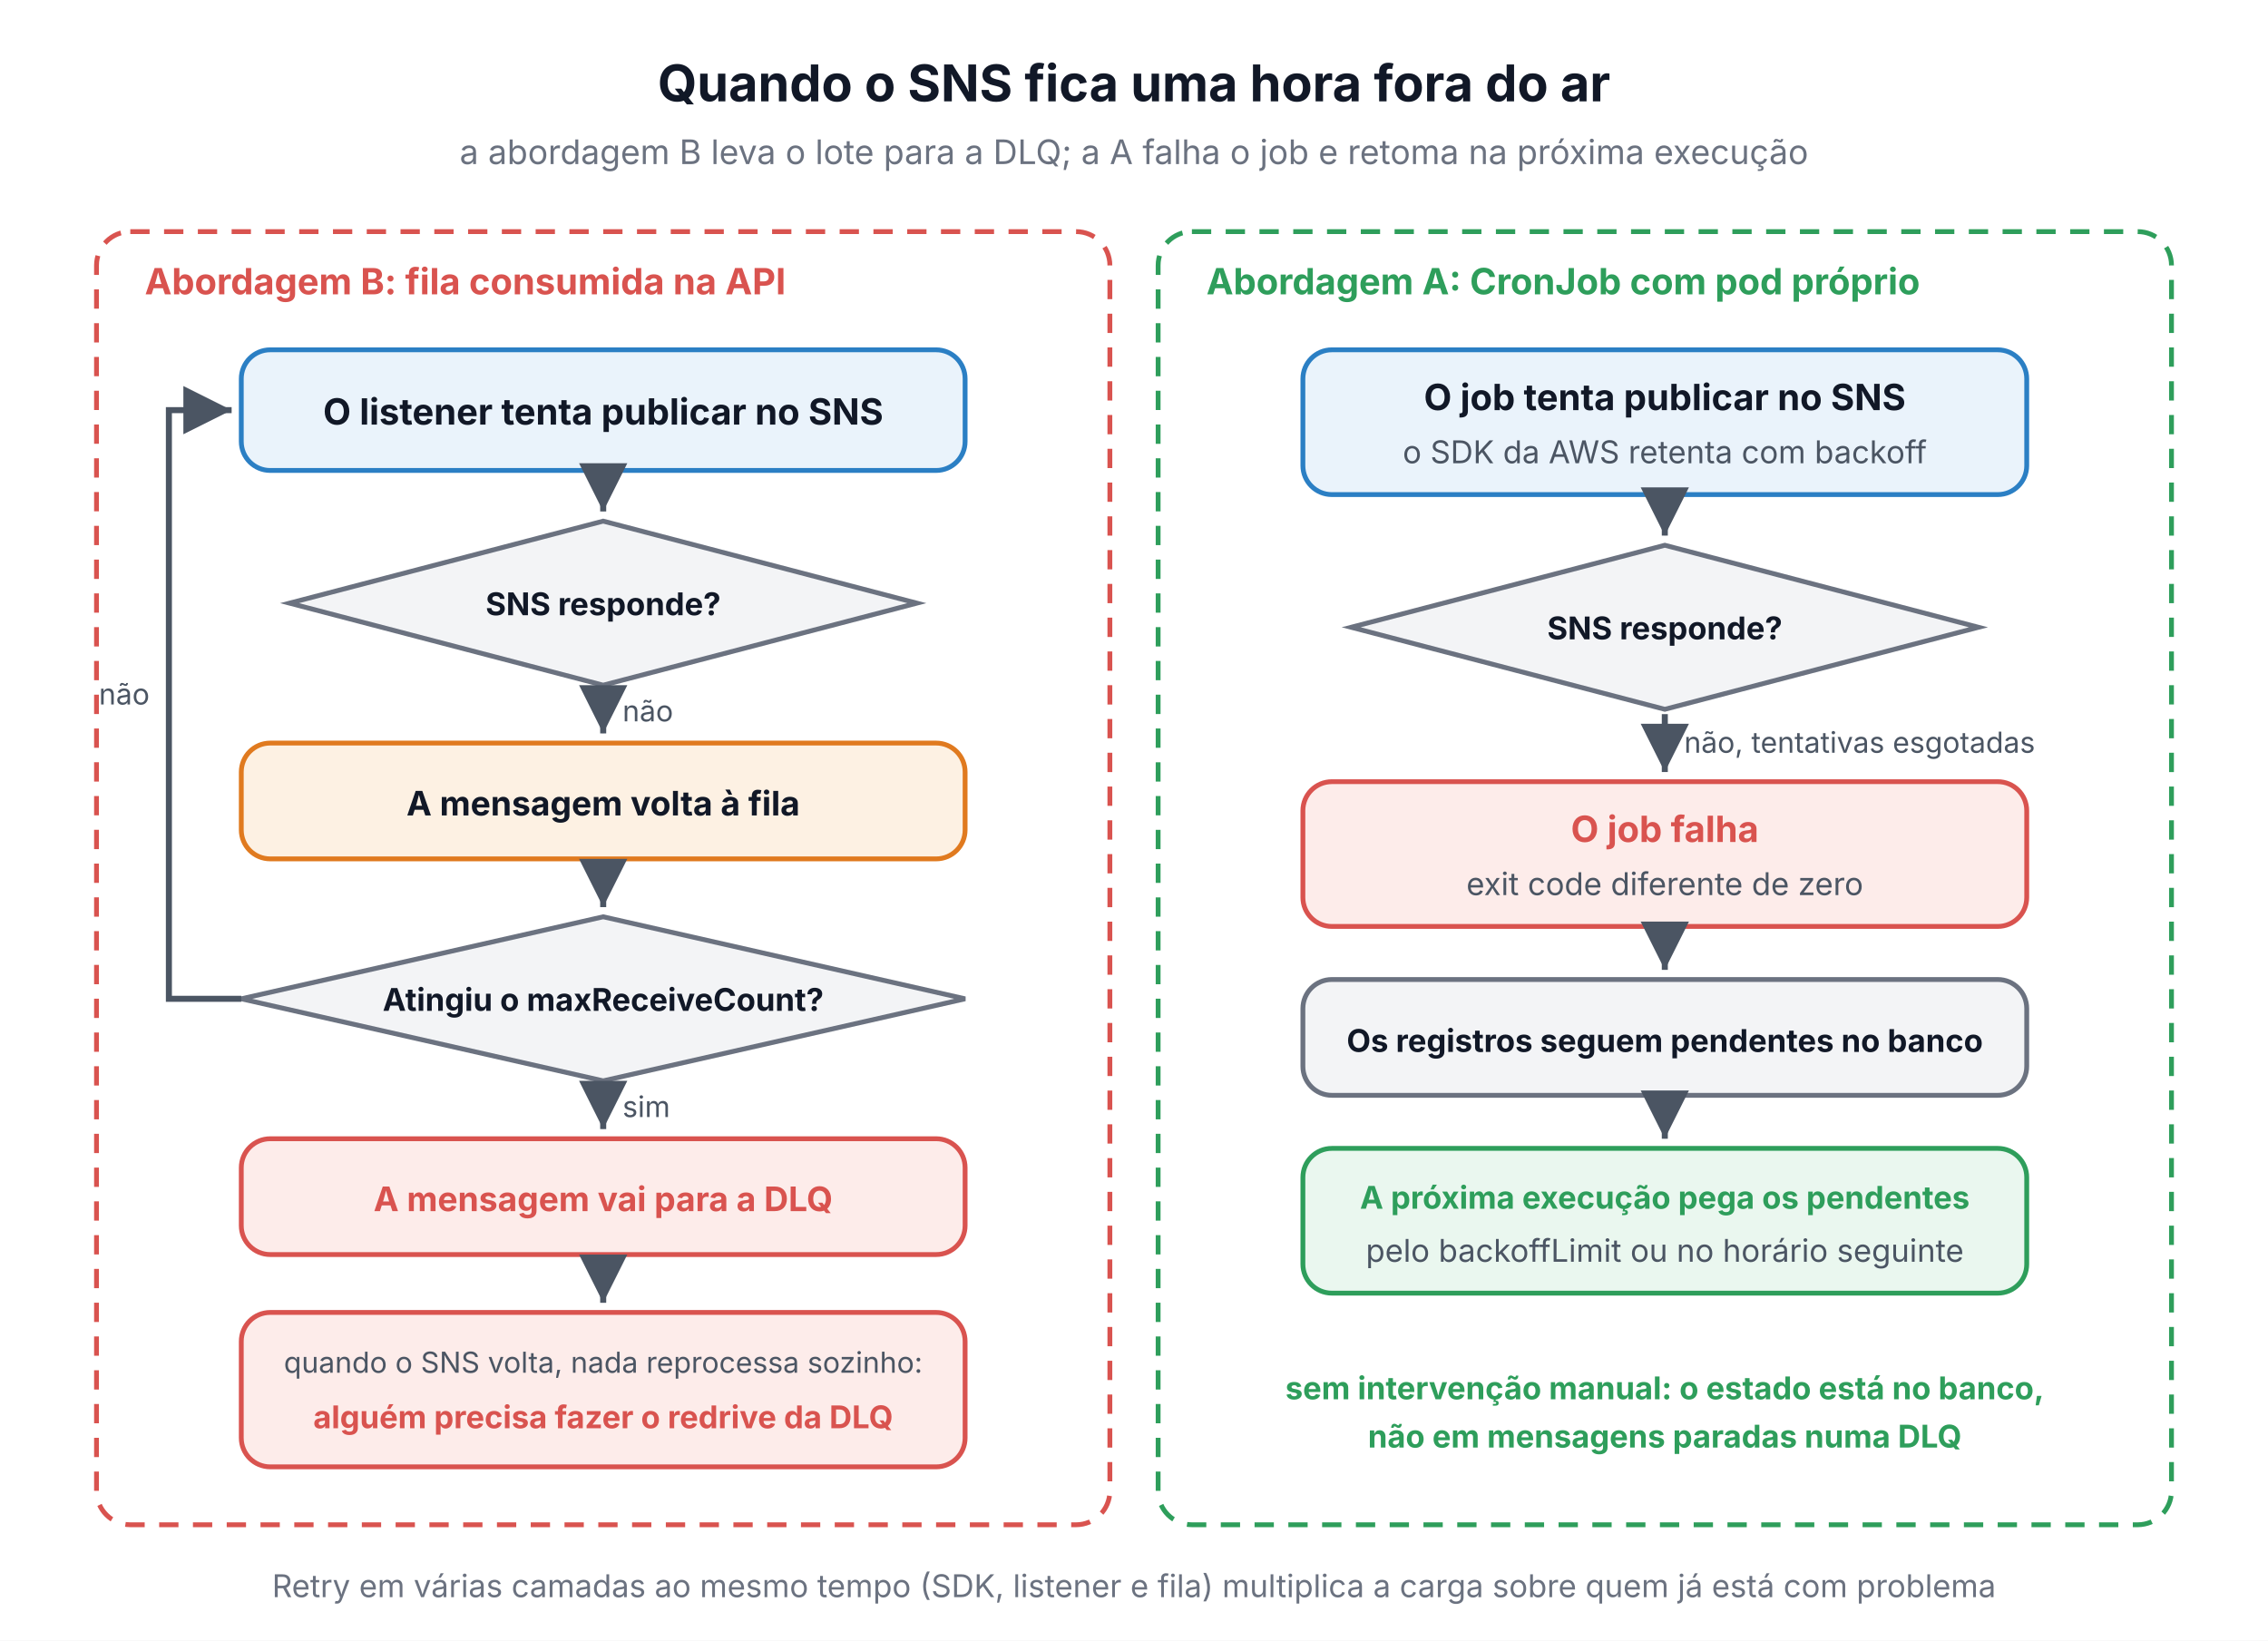
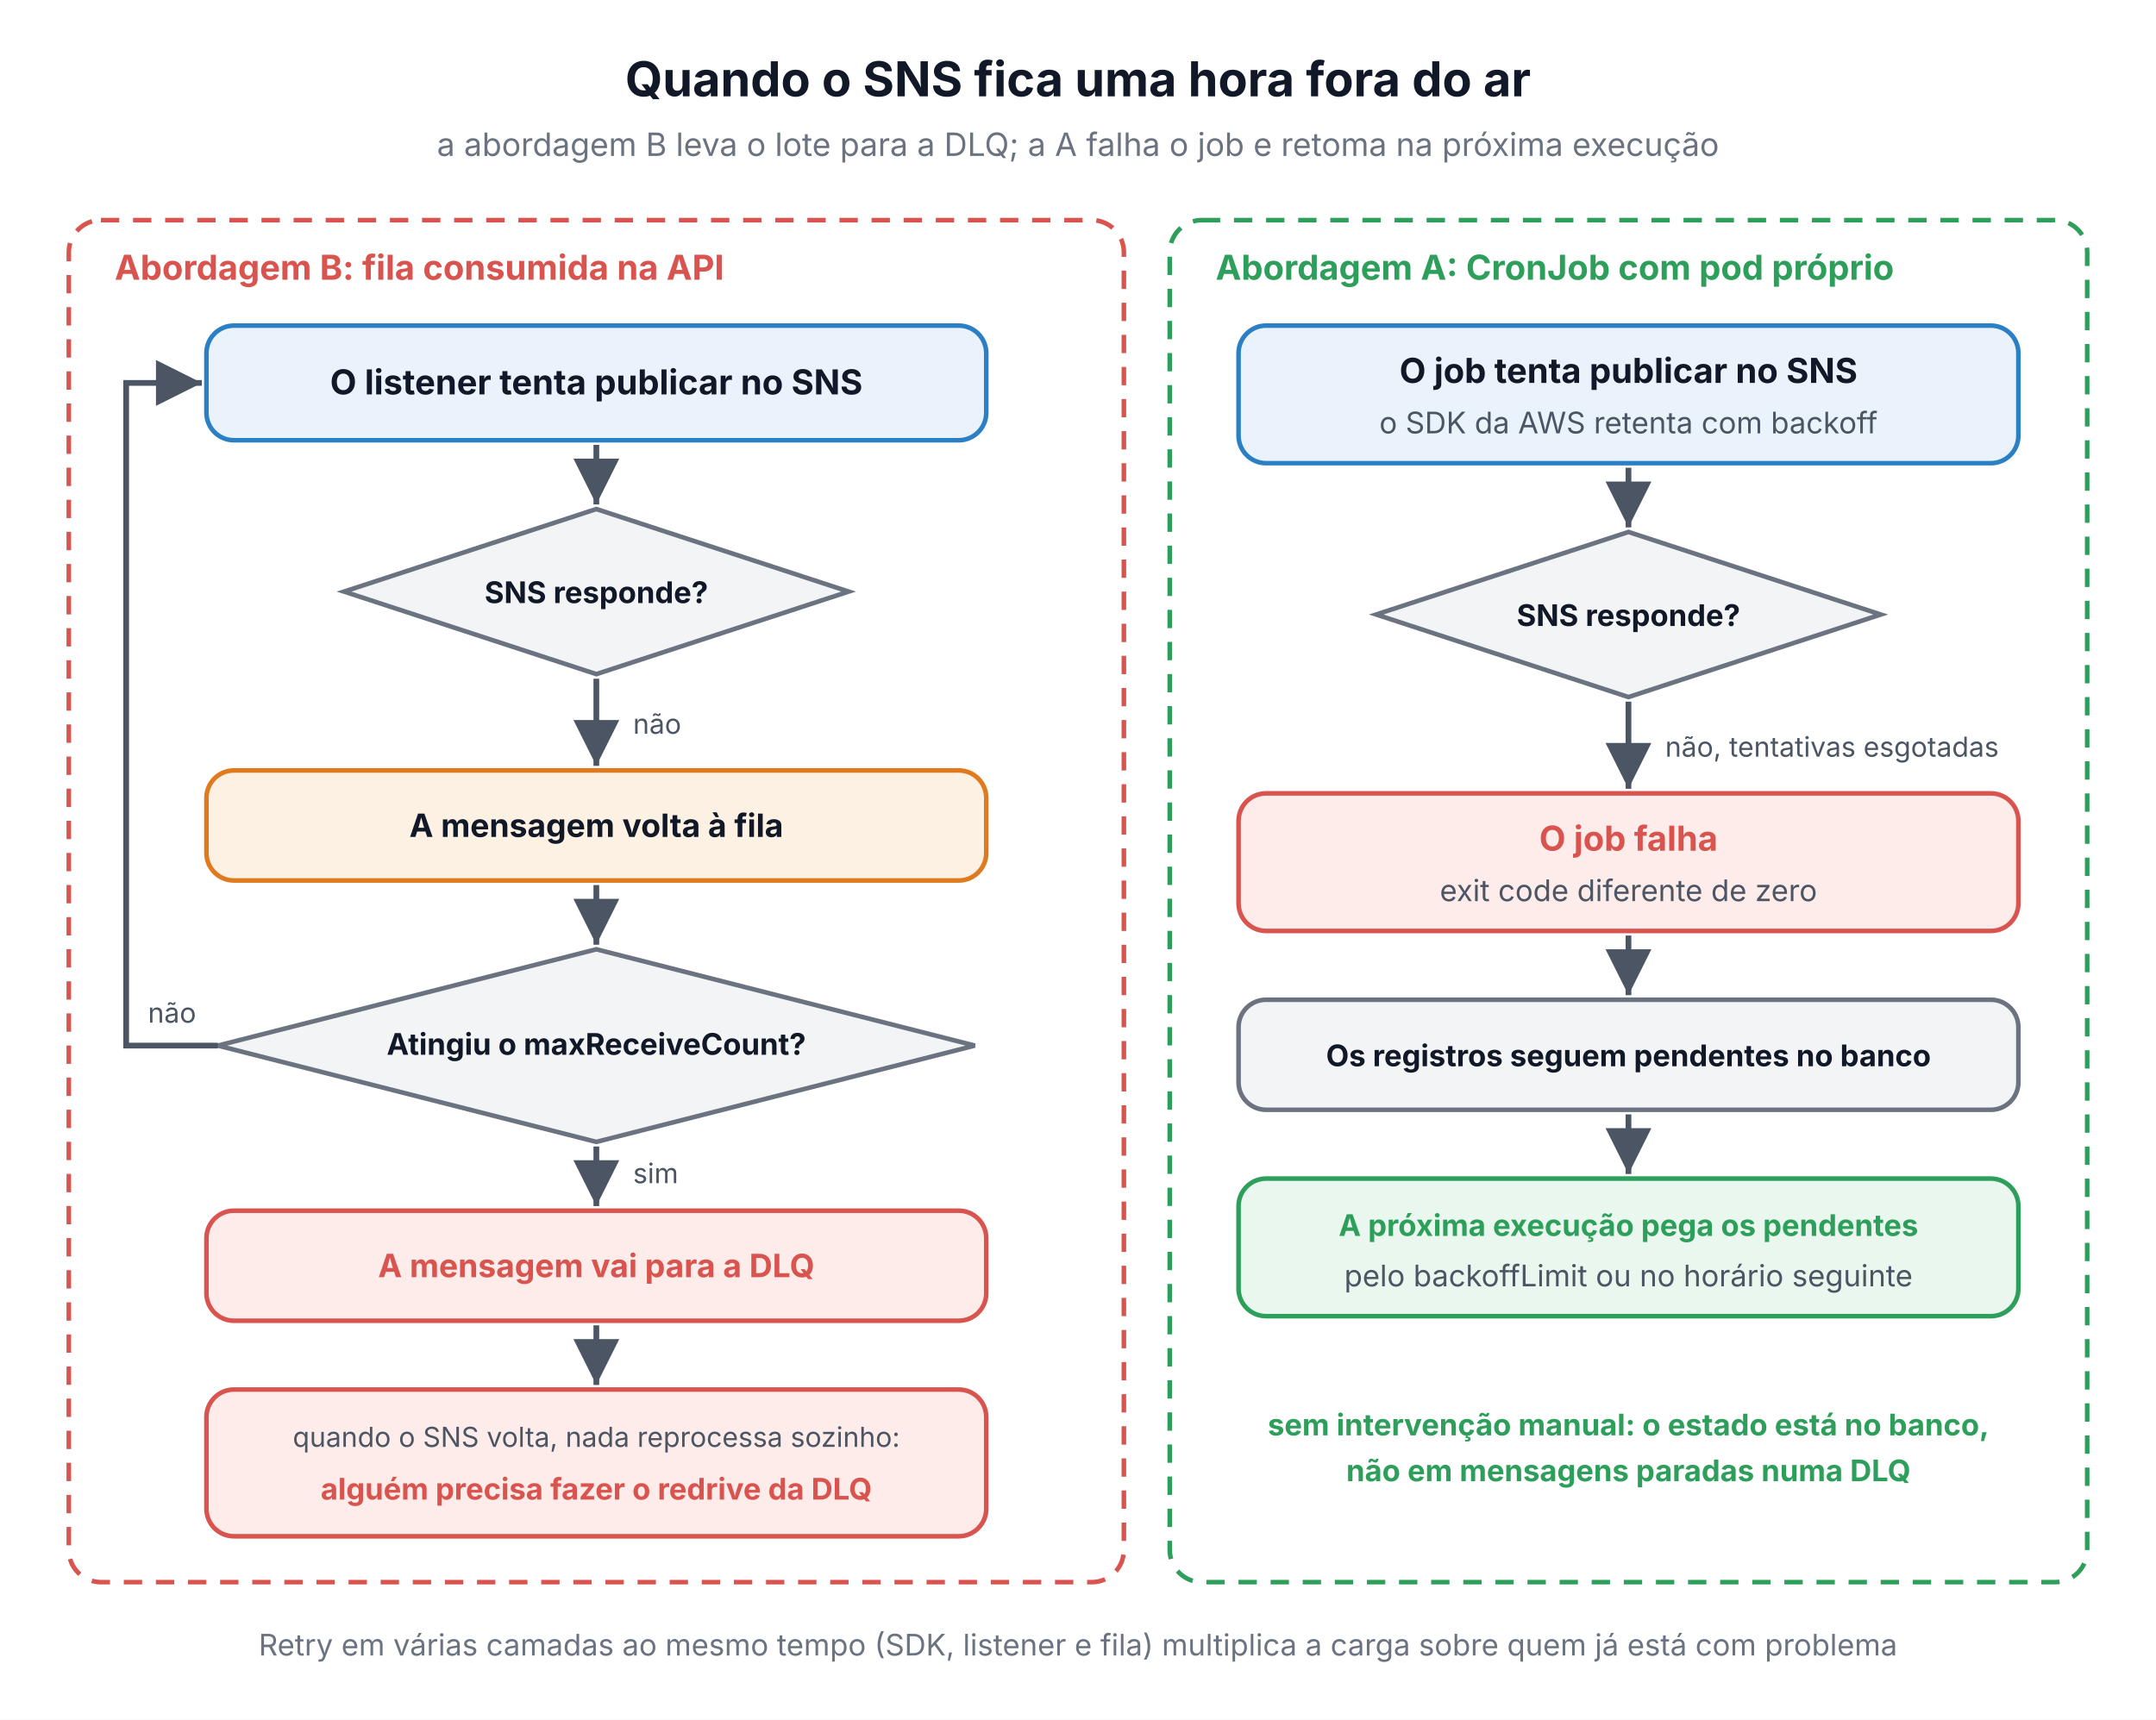
- <svg xmlns="http://www.w3.org/2000/svg" viewBox="0 0 940 680" font-family="Inter, system-ui, sans-serif">
-   <rect width="940" height="680" fill="#ffffff" />
+ <svg xmlns="http://www.w3.org/2000/svg" viewBox="0 0 940 750" font-family="Inter, system-ui, sans-serif">
+   <rect width="940" height="750" fill="#ffffff" />
  <defs>
    <marker id="seta" markerWidth="10" markerHeight="10" refX="8" refY="4" orient="auto">
      <path d="M0,0 L8,4 L0,8 Z" fill="#4b5563" />
    </marker>
  </defs>
  <text x="470" y="42" font-size="21" font-weight="700" fill="#111827" text-anchor="middle">Quando o SNS fica uma hora fora do ar</text>
  <text x="470" y="68" font-size="14" fill="#6b7280" text-anchor="middle">a abordagem B leva o lote para a DLQ; a A falha o job e retoma na próxima execução</text>
-   <rect x="40" y="96" width="420" height="536" rx="14" fill="none" stroke="#d9534f" stroke-width="2" stroke-dasharray="8 6" />
-   <text x="60" y="122" font-size="15" font-weight="700" fill="#d9534f">Abordagem B: fila consumida na API</text>
-   <rect x="100" y="145" width="300" height="50" rx="12" fill="#eaf3fb" stroke="#2b7fc4" stroke-width="2" />
-   <text x="250" y="176" font-size="15" font-weight="700" fill="#111827" text-anchor="middle">O listener tenta publicar no SNS</text>
-   <path d="M250 197 V212" stroke="#4b5563" stroke-width="2.5" marker-end="url(#seta)" />
-   <polygon points="250,216 380,250 250,284 120,250" fill="#f3f4f6" stroke="#6b7280" stroke-width="2" />
-   <text x="250" y="255" font-size="13" font-weight="700" fill="#111827" text-anchor="middle">SNS responde?</text>
-   <path d="M250 286 V304" stroke="#4b5563" stroke-width="2.5" marker-end="url(#seta)" />
-   <text x="258" y="299" font-size="12" fill="#4b5563">não</text>
-   <rect x="100" y="308" width="300" height="48" rx="12" fill="#fdf1e3" stroke="#e07a1f" stroke-width="2" />
-   <text x="250" y="338" font-size="14" font-weight="700" fill="#111827" text-anchor="middle">A mensagem volta à fila</text>
-   <path d="M250 358 V376" stroke="#4b5563" stroke-width="2.5" marker-end="url(#seta)" />
-   <polygon points="250,380 400,414 250,448 100,414" fill="#f3f4f6" stroke="#6b7280" stroke-width="2" />
-   <text x="250" y="419" font-size="13" font-weight="700" fill="#111827" text-anchor="middle">Atingiu o maxReceiveCount?</text>
-   <path d="M100 414 H70 V170 H96" fill="none" stroke="#4b5563" stroke-width="2.5" marker-end="url(#seta)" />
-   <text x="62" y="292" font-size="12" fill="#4b5563" text-anchor="end">não</text>
-   <path d="M250 450 V468" stroke="#4b5563" stroke-width="2.5" marker-end="url(#seta)" />
-   <text x="258" y="463" font-size="12" fill="#4b5563">sim</text>
-   <rect x="100" y="472" width="300" height="48" rx="12" fill="#fdecea" stroke="#d9534f" stroke-width="2" />
-   <text x="250" y="502" font-size="14" font-weight="700" fill="#d9534f" text-anchor="middle">A mensagem vai para a DLQ</text>
-   <path d="M250 522 V540" stroke="#4b5563" stroke-width="2.5" marker-end="url(#seta)" />
-   <rect x="100" y="544" width="300" height="64" rx="12" fill="#fdecea" stroke="#d9534f" stroke-width="2" />
-   <text x="250" y="569" font-size="12" fill="#4b5563" text-anchor="middle">quando o SNS volta, nada reprocessa sozinho:</text>
-   <text x="250" y="592" font-size="13" font-weight="700" fill="#d9534f" text-anchor="middle">alguém precisa fazer o redrive da DLQ</text>
-   <rect x="480" y="96" width="420" height="536" rx="14" fill="none" stroke="#2e9e5b" stroke-width="2" stroke-dasharray="8 6" />
-   <text x="500" y="122" font-size="15" font-weight="700" fill="#2e9e5b">Abordagem A: CronJob com pod próprio</text>
-   <rect x="540" y="145" width="300" height="60" rx="12" fill="#eaf3fb" stroke="#2b7fc4" stroke-width="2" />
-   <text x="690" y="170" font-size="15" font-weight="700" fill="#111827" text-anchor="middle">O job tenta publicar no SNS</text>
-   <text x="690" y="192" font-size="13" fill="#4b5563" text-anchor="middle">o SDK da AWS retenta com backoff</text>
-   <path d="M690 207 V222" stroke="#4b5563" stroke-width="2.5" marker-end="url(#seta)" />
-   <polygon points="690,226 820,260 690,294 560,260" fill="#f3f4f6" stroke="#6b7280" stroke-width="2" />
-   <text x="690" y="265" font-size="13" font-weight="700" fill="#111827" text-anchor="middle">SNS responde?</text>
-   <path d="M690 296 V320" stroke="#4b5563" stroke-width="2.5" marker-end="url(#seta)" />
-   <text x="698" y="312" font-size="12" fill="#4b5563">não, tentativas esgotadas</text>
-   <rect x="540" y="324" width="300" height="60" rx="12" fill="#fdecea" stroke="#d9534f" stroke-width="2" />
-   <text x="690" y="349" font-size="15" font-weight="700" fill="#d9534f" text-anchor="middle">O job falha</text>
-   <text x="690" y="371" font-size="13" fill="#4b5563" text-anchor="middle">exit code diferente de zero</text>
-   <path d="M690 386 V402" stroke="#4b5563" stroke-width="2.5" marker-end="url(#seta)" />
-   <rect x="540" y="406" width="300" height="48" rx="12" fill="#f3f4f6" stroke="#6b7280" stroke-width="2" />
-   <text x="690" y="436" font-size="13" font-weight="700" fill="#111827" text-anchor="middle">Os registros seguem pendentes no banco</text>
-   <path d="M690 456 V472" stroke="#4b5563" stroke-width="2.5" marker-end="url(#seta)" />
-   <rect x="540" y="476" width="300" height="60" rx="12" fill="#eaf7ef" stroke="#2e9e5b" stroke-width="2" />
-   <text x="690" y="501" font-size="13" font-weight="700" fill="#2e9e5b" text-anchor="middle">A próxima execução pega os pendentes</text>
-   <text x="690" y="523" font-size="13" fill="#4b5563" text-anchor="middle">pelo backoffLimit ou no horário seguinte</text>
-   <text x="690" y="580" font-size="13" font-weight="700" fill="#2e9e5b" text-anchor="middle">sem intervenção manual: o estado está no banco,</text>
-   <text x="690" y="600" font-size="13" font-weight="700" fill="#2e9e5b" text-anchor="middle">não em mensagens paradas numa DLQ</text>
-   <text x="470" y="662" font-size="13" fill="#6b7280" text-anchor="middle">Retry em várias camadas ao mesmo tempo (SDK, listener e fila) multiplica a carga sobre quem já está com problema</text>
+   <rect x="30" y="96" width="460" height="594" rx="14" fill="none" stroke="#d9534f" stroke-width="2" stroke-dasharray="8 6" />
+   <text x="50" y="122" font-size="15" font-weight="700" fill="#d9534f">Abordagem B: fila consumida na API</text>
+   <rect x="90" y="142" width="340" height="50" rx="12" fill="#eaf3fb" stroke="#2b7fc4" stroke-width="2" />
+   <text x="260" y="172" font-size="15" font-weight="700" fill="#111827" text-anchor="middle">O listener tenta publicar no SNS</text>
+   <path d="M260 194 V220" stroke="#4b5563" stroke-width="2.5" marker-end="url(#seta)" />
+   <polygon points="260,222 370,258 260,294 150,258" fill="#f3f4f6" stroke="#6b7280" stroke-width="2" />
+   <text x="260" y="263" font-size="13" font-weight="700" fill="#111827" text-anchor="middle">SNS responde?</text>
+   <path d="M260 296 V334" stroke="#4b5563" stroke-width="2.5" marker-end="url(#seta)" />
+   <text x="276" y="320" font-size="12" fill="#4b5563">não</text>
+   <rect x="90" y="336" width="340" height="48" rx="12" fill="#fdf1e3" stroke="#e07a1f" stroke-width="2" />
+   <text x="260" y="365" font-size="14" font-weight="700" fill="#111827" text-anchor="middle">A mensagem volta à fila</text>
+   <path d="M260 386 V412" stroke="#4b5563" stroke-width="2.5" marker-end="url(#seta)" />
+   <polygon points="260,414 425,456 260,498 95,456" fill="#f3f4f6" stroke="#6b7280" stroke-width="2" />
+   <text x="260" y="460" font-size="13" font-weight="700" fill="#111827" text-anchor="middle">Atingiu o maxReceiveCount?</text>
+   <path d="M95 456 H55 V167 H88" fill="none" stroke="#4b5563" stroke-width="2.5" marker-end="url(#seta)" />
+   <text x="75" y="446" font-size="12" fill="#4b5563" text-anchor="middle">não</text>
+   <path d="M260 500 V526" stroke="#4b5563" stroke-width="2.5" marker-end="url(#seta)" />
+   <text x="276" y="516" font-size="12" fill="#4b5563">sim</text>
+   <rect x="90" y="528" width="340" height="48" rx="12" fill="#fdecea" stroke="#d9534f" stroke-width="2" />
+   <text x="260" y="557" font-size="14" font-weight="700" fill="#d9534f" text-anchor="middle">A mensagem vai para a DLQ</text>
+   <path d="M260 578 V604" stroke="#4b5563" stroke-width="2.5" marker-end="url(#seta)" />
+   <rect x="90" y="606" width="340" height="64" rx="12" fill="#fdecea" stroke="#d9534f" stroke-width="2" />
+   <text x="260" y="631" font-size="12" fill="#4b5563" text-anchor="middle">quando o SNS volta, nada reprocessa sozinho:</text>
+   <text x="260" y="654" font-size="13" font-weight="700" fill="#d9534f" text-anchor="middle">alguém precisa fazer o redrive da DLQ</text>
+   <rect x="510" y="96" width="400" height="594" rx="14" fill="none" stroke="#2e9e5b" stroke-width="2" stroke-dasharray="8 6" />
+   <text x="530" y="122" font-size="15" font-weight="700" fill="#2e9e5b">Abordagem A: CronJob com pod próprio</text>
+   <rect x="540" y="142" width="340" height="60" rx="12" fill="#eaf3fb" stroke="#2b7fc4" stroke-width="2" />
+   <text x="710" y="167" font-size="15" font-weight="700" fill="#111827" text-anchor="middle">O job tenta publicar no SNS</text>
+   <text x="710" y="189" font-size="13" fill="#4b5563" text-anchor="middle">o SDK da AWS retenta com backoff</text>
+   <path d="M710 204 V230" stroke="#4b5563" stroke-width="2.5" marker-end="url(#seta)" />
+   <polygon points="710,232 820,268 710,304 600,268" fill="#f3f4f6" stroke="#6b7280" stroke-width="2" />
+   <text x="710" y="273" font-size="13" font-weight="700" fill="#111827" text-anchor="middle">SNS responde?</text>
+   <path d="M710 306 V344" stroke="#4b5563" stroke-width="2.5" marker-end="url(#seta)" />
+   <text x="726" y="330" font-size="12" fill="#4b5563">não, tentativas esgotadas</text>
+   <rect x="540" y="346" width="340" height="60" rx="12" fill="#fdecea" stroke="#d9534f" stroke-width="2" />
+   <text x="710" y="371" font-size="15" font-weight="700" fill="#d9534f" text-anchor="middle">O job falha</text>
+   <text x="710" y="393" font-size="13" fill="#4b5563" text-anchor="middle">exit code diferente de zero</text>
+   <path d="M710 408 V434" stroke="#4b5563" stroke-width="2.5" marker-end="url(#seta)" />
+   <rect x="540" y="436" width="340" height="48" rx="12" fill="#f3f4f6" stroke="#6b7280" stroke-width="2" />
+   <text x="710" y="465" font-size="13" font-weight="700" fill="#111827" text-anchor="middle">Os registros seguem pendentes no banco</text>
+   <path d="M710 486 V512" stroke="#4b5563" stroke-width="2.5" marker-end="url(#seta)" />
+   <rect x="540" y="514" width="340" height="60" rx="12" fill="#eaf7ef" stroke="#2e9e5b" stroke-width="2" />
+   <text x="710" y="539" font-size="13" font-weight="700" fill="#2e9e5b" text-anchor="middle">A próxima execução pega os pendentes</text>
+   <text x="710" y="561" font-size="13" fill="#4b5563" text-anchor="middle">pelo backoffLimit ou no horário seguinte</text>
+   <text x="710" y="626" font-size="13" font-weight="700" fill="#2e9e5b" text-anchor="middle">sem intervenção manual: o estado está no banco,</text>
+   <text x="710" y="646" font-size="13" font-weight="700" fill="#2e9e5b" text-anchor="middle">não em mensagens paradas numa DLQ</text>
+   <text x="470" y="722" font-size="13" fill="#6b7280" text-anchor="middle">Retry em várias camadas ao mesmo tempo (SDK, listener e fila) multiplica a carga sobre quem já está com problema</text>
</svg>
